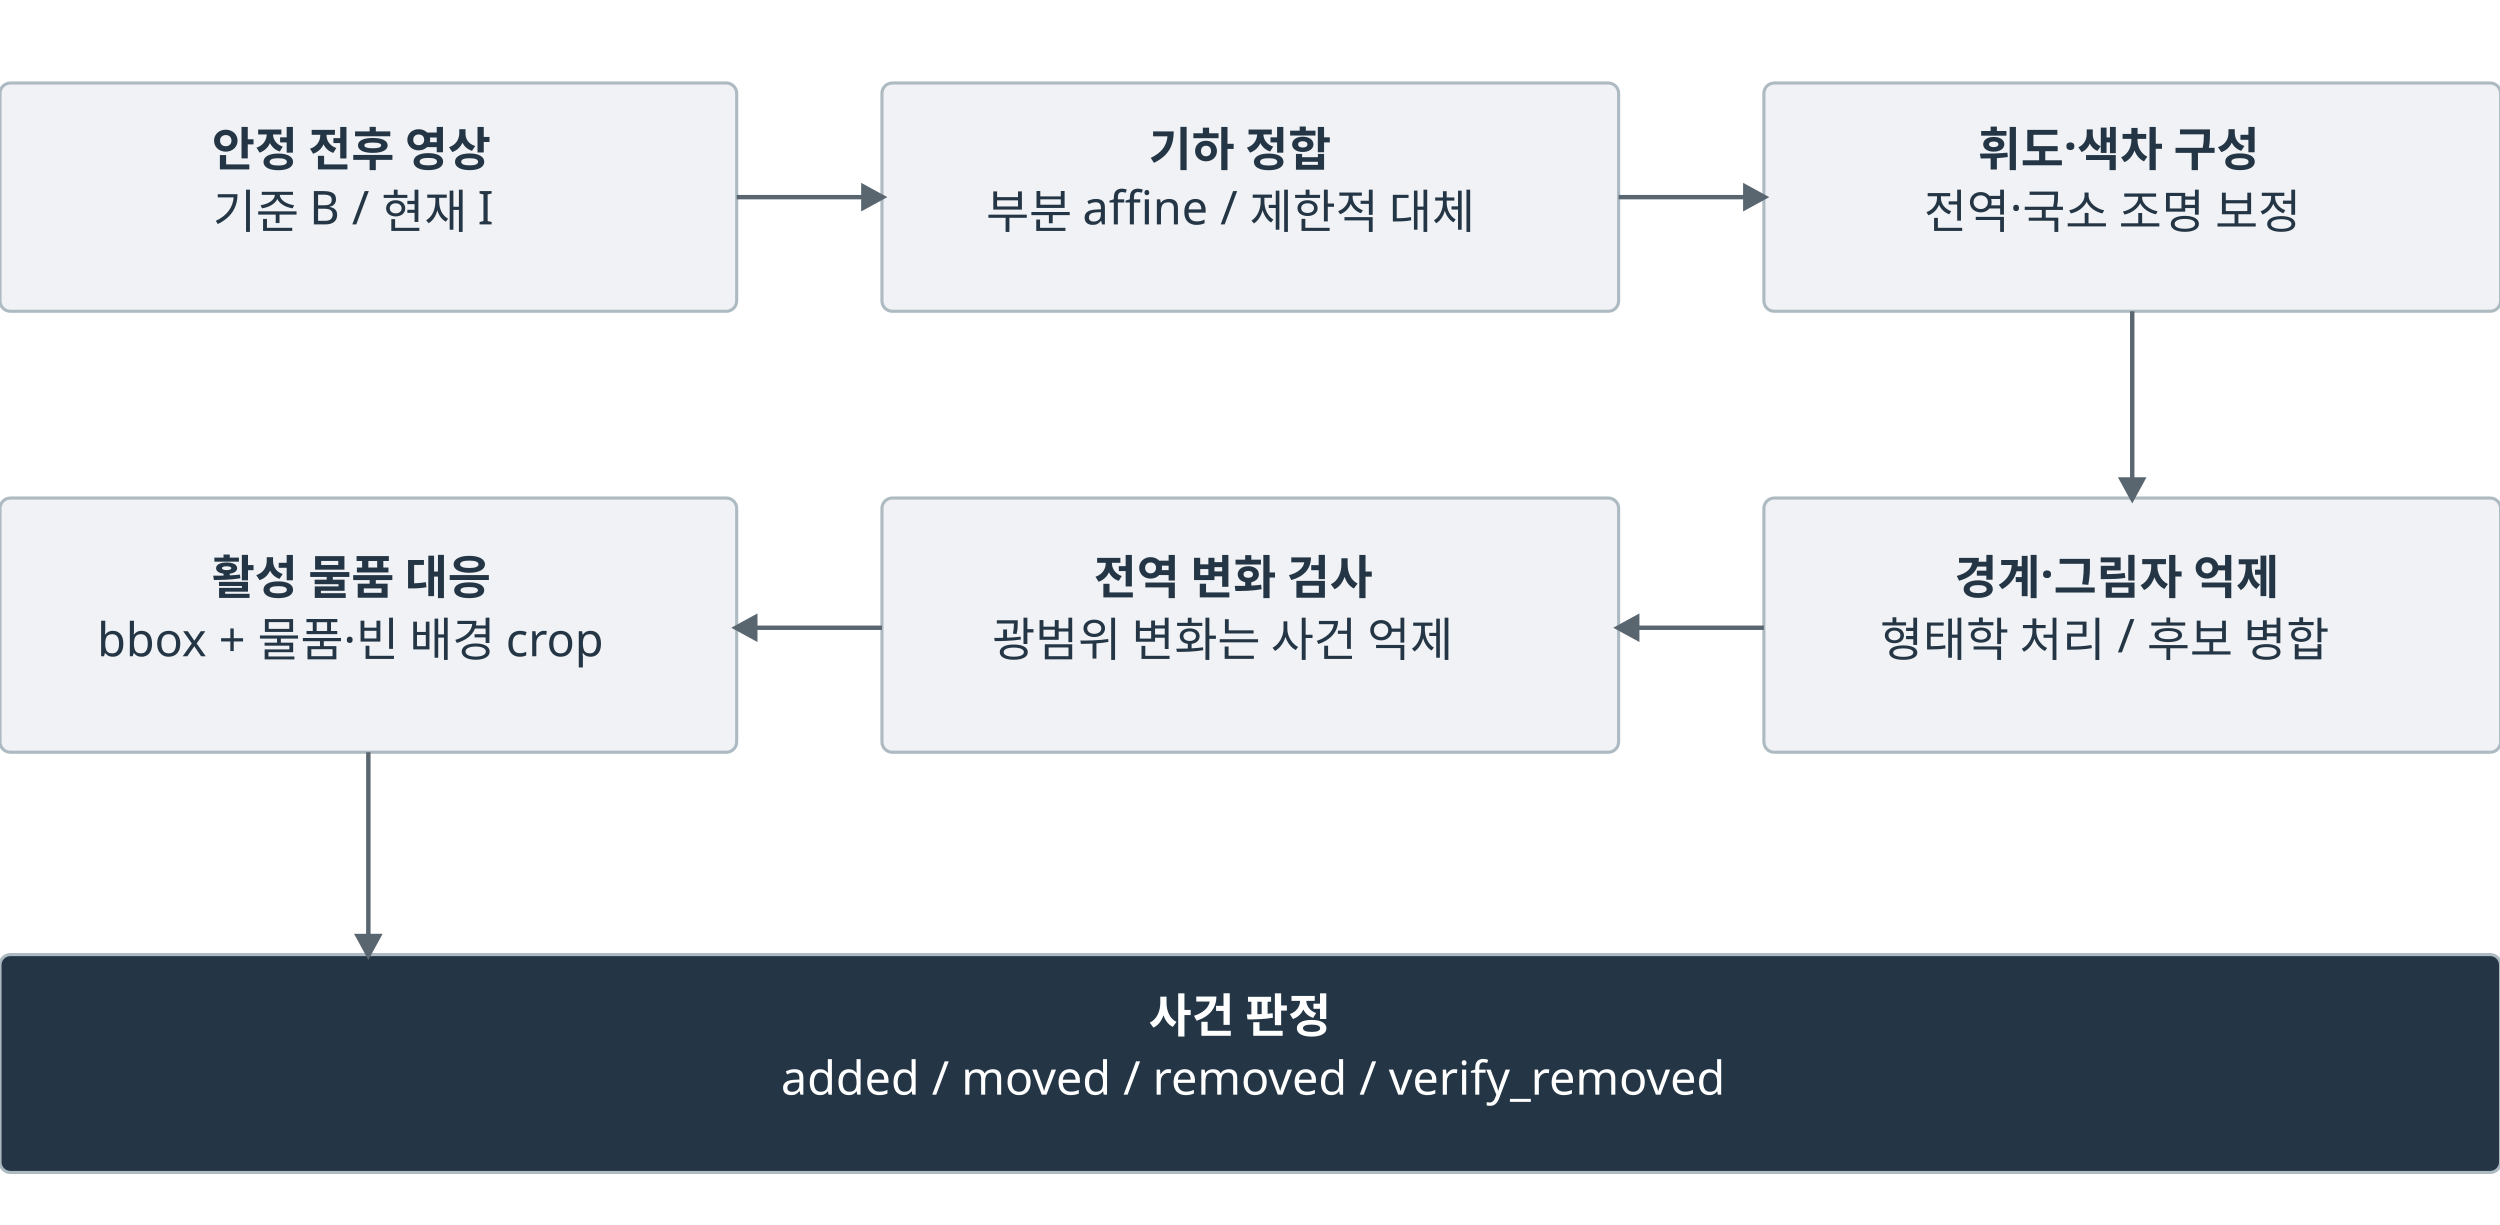
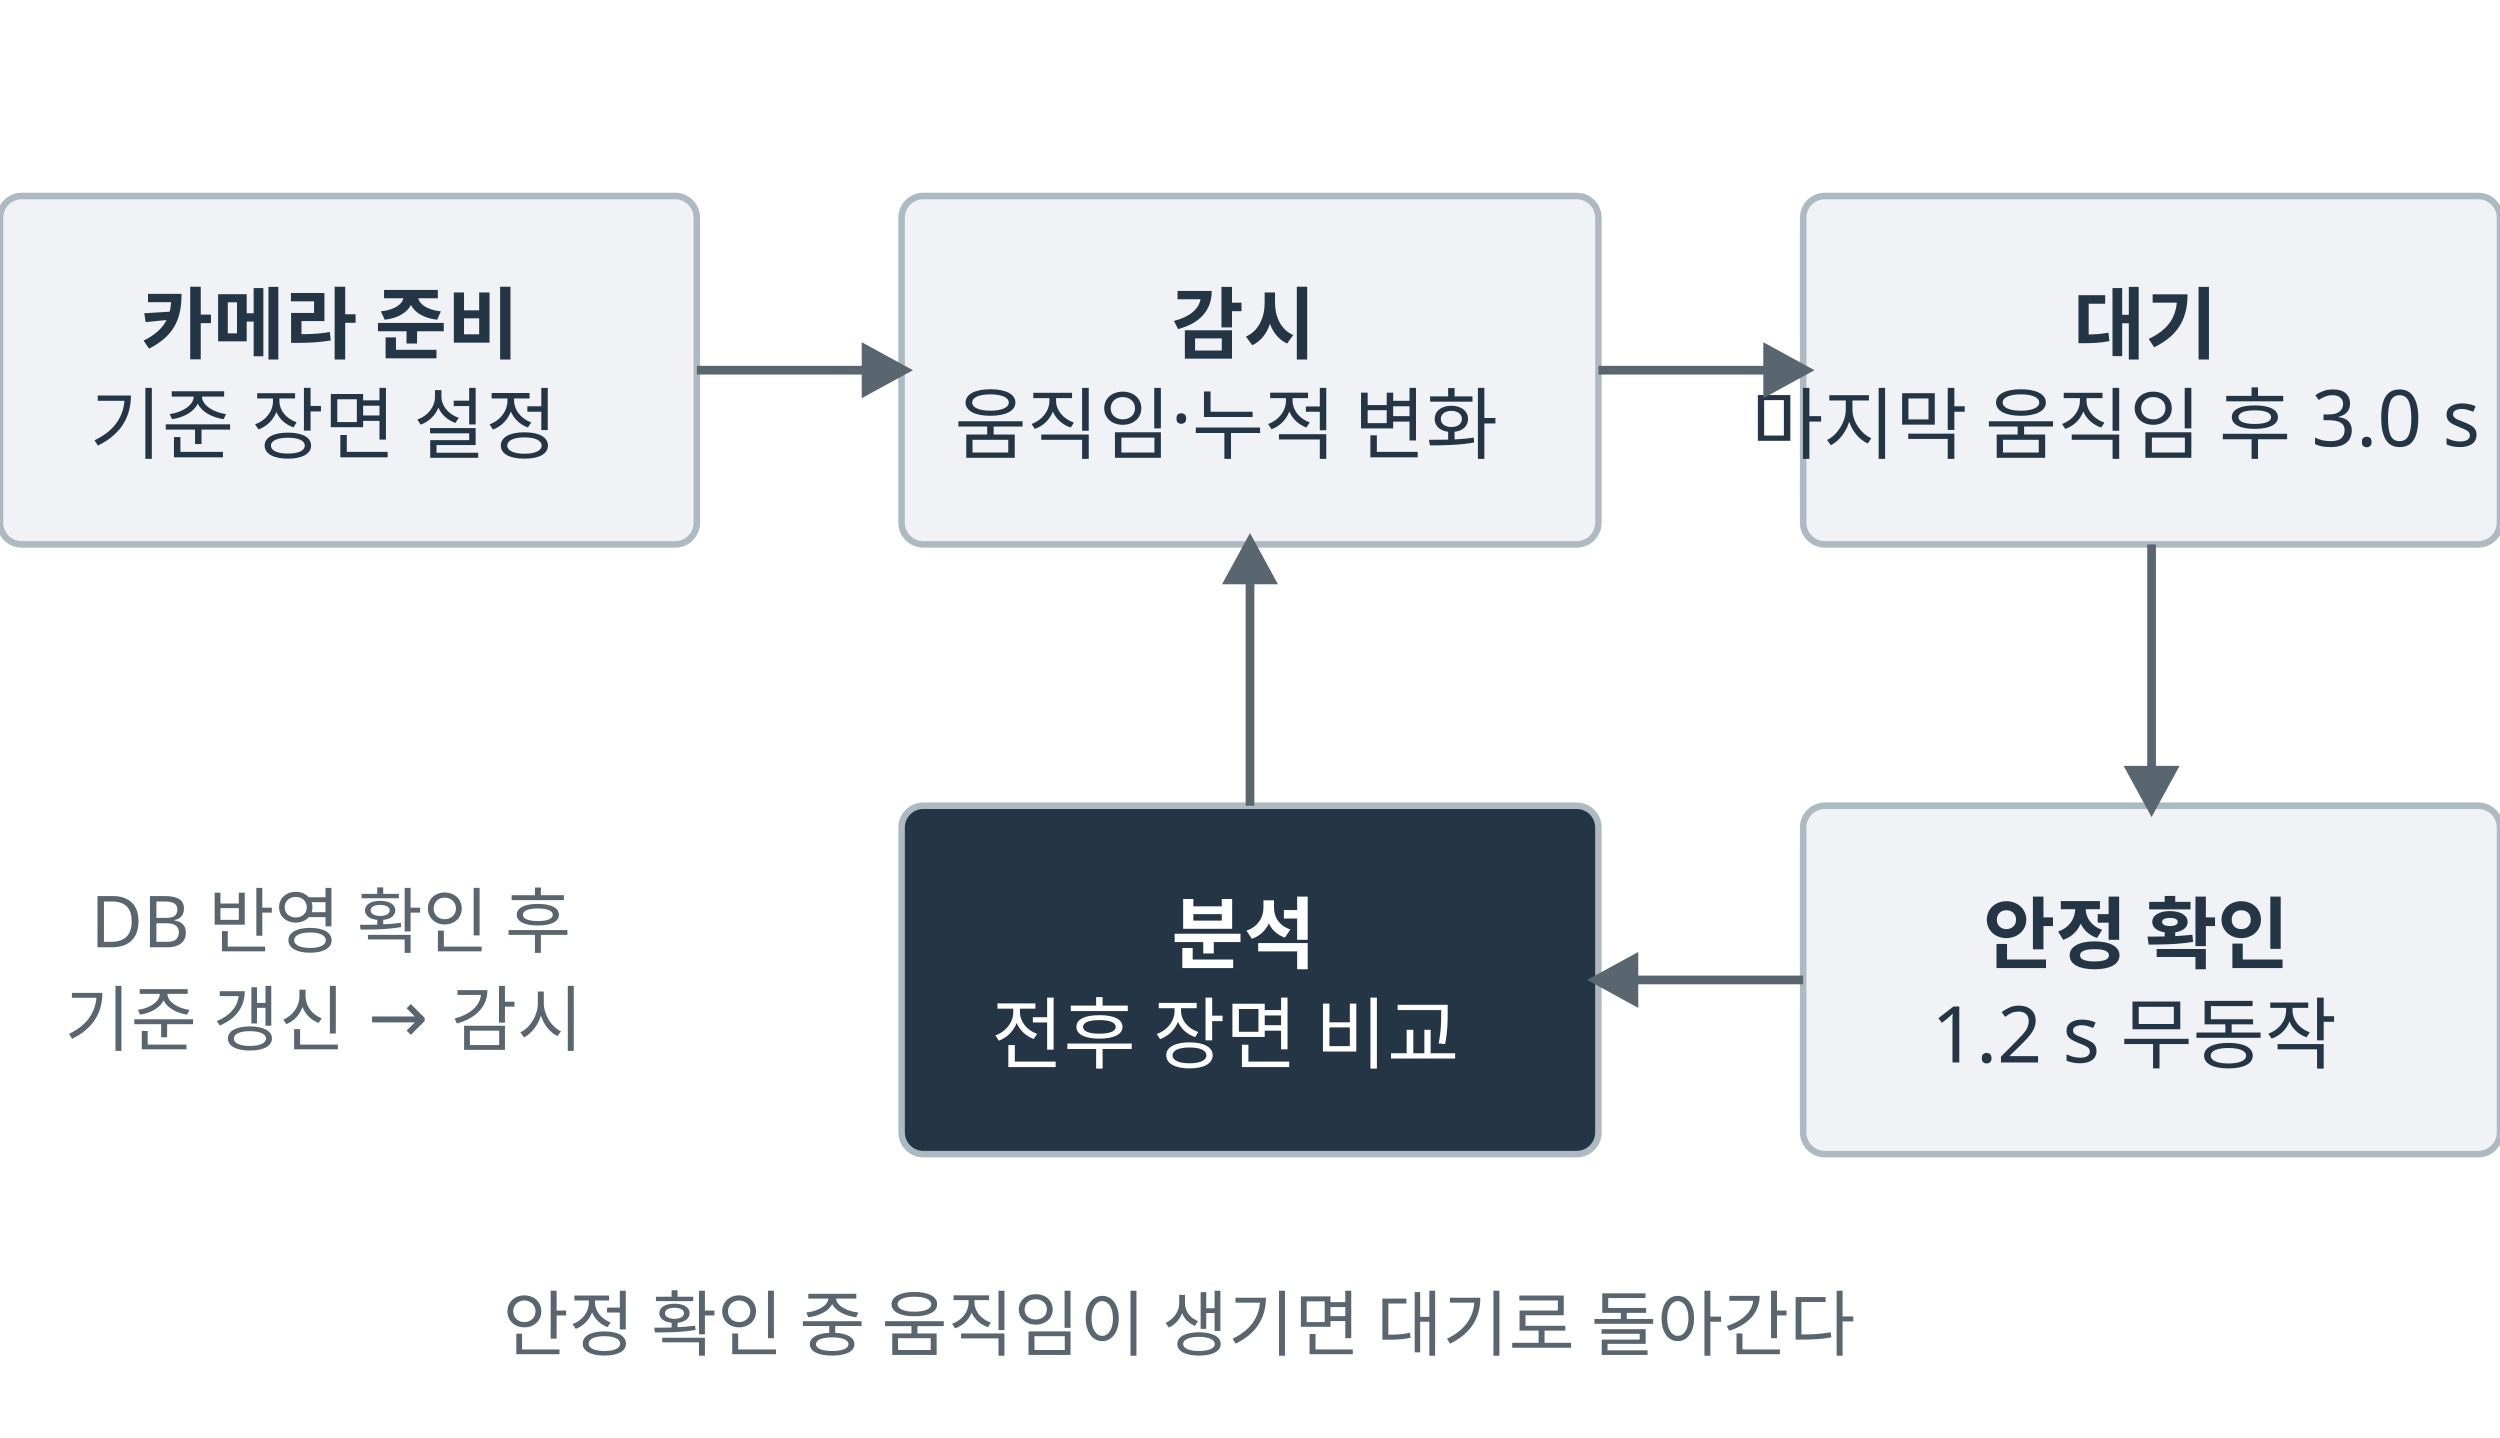
- <svg xmlns="http://www.w3.org/2000/svg" width="481.89" height="236" preserveAspectRatio="xMinYMin meet" viewBox="0 0 481 236" version="1.0" fill-rule="evenodd">
+ <svg xmlns="http://www.w3.org/2000/svg" width="229.606" height="132" preserveAspectRatio="xMinYMin meet" viewBox="0 0 229 132" version="1.0" fill-rule="evenodd">
  <clipPath id="clip">
-     <rect x="0" y="0" width="481.89" height="236" />
+     <rect x="0" y="0" width="229.606" height="132" />
  </clipPath>
-   <g id="group" transform="scale(1,-1) translate(0,-236)" style="clip-path: url(#clip)">
+   <g id="group" transform="scale(1,-1) translate(0,-132)" style="clip-path: url(#clip)">
    <g transform="">
-       <rect x="0" y="176" width="142" height="44" rx="2" ry="2" style="stroke: rgb(68%,73%,76%); stroke-linecap: butt; stroke-width: 0.6; fill: rgb(94%,95%,96%); fill-rule: evenodd;" />
-       <text x="40.836" y="204.0" style="font-family: Malgun Gothic; font-weight: bold; font-size: 9px;fill: rgb(14%,21%,27%); stroke:none;" transform="translate(0,408) scale(1,-1)">안정 전후 영상</text>
-       <text x="41.049" y="192.0" style="font-family: Malgun Gothic; font-size: 9px;fill: rgb(14%,21%,27%); stroke:none;" transform="translate(0,384) scale(1,-1)">기준 B / 현재 I</text>
-       <rect x="170" y="176" width="142" height="44" rx="2" ry="2" style="stroke: rgb(68%,73%,76%); stroke-linecap: butt; stroke-width: 0.6; fill: rgb(94%,95%,96%); fill-rule: evenodd;" />
-       <text x="221.418" y="204.0" style="font-family: Malgun Gothic; font-weight: bold; font-size: 9px;fill: rgb(14%,21%,27%); stroke:none;" transform="translate(0,408) scale(1,-1)">기하 정합</text>
-       <text x="190.085" y="192.0" style="font-family: Malgun Gothic; font-size: 9px;fill: rgb(14%,21%,27%); stroke:none;" transform="translate(0,384) scale(1,-1)">부분 affine / 제한적 대체</text>
-       <rect x="340" y="176" width="142" height="44" rx="2" ry="2" style="stroke: rgb(68%,73%,76%); stroke-linecap: butt; stroke-width: 0.6; fill: rgb(94%,95%,96%); fill-rule: evenodd;" />
-       <text x="381.24" y="204.0" style="font-family: Malgun Gothic; font-weight: bold; font-size: 9px;fill: rgb(14%,21%,27%); stroke:none;" transform="translate(0,408) scale(1,-1)">휘도·색차 구성</text>
-       <text x="370.852" y="192.0" style="font-family: Malgun Gothic; font-size: 9px;fill: rgb(14%,21%,27%); stroke:none;" transform="translate(0,384) scale(1,-1)">전역·국소 조명 보정</text>
-       <path d="M 142,198 L 170,198 Z" style="stroke: rgb(35%,40%,44%); stroke-linecap: butt; stroke-width: 0.85;" />
-       <polygon points="170 198, 166.49 199.918, 166.49 196.082" style="stroke: rgb(35%,40%,44%); stroke-linecap: butt; stroke-width: 1; fill: rgb(35%,40%,44%); fill-rule: evenodd;" />
-       <path d="M 312,198 L 340,198 Z" style="stroke: rgb(35%,40%,44%); stroke-linecap: butt; stroke-width: 0.85;" />
-       <polygon points="340 198, 336.49 199.918, 336.49 196.082" style="stroke: rgb(35%,40%,44%); stroke-linecap: butt; stroke-width: 1; fill: rgb(35%,40%,44%); fill-rule: evenodd;" />
-       <rect x="340" y="91" width="142" height="49" rx="2" ry="2" style="stroke: rgb(68%,73%,76%); stroke-linecap: butt; stroke-width: 0.6; fill: rgb(94%,95%,96%); fill-rule: evenodd;" />
-       <text x="376.74" y="121.5" style="font-family: Malgun Gothic; font-weight: bold; font-size: 9px;fill: rgb(14%,21%,27%); stroke:none;" transform="translate(0,243) scale(1,-1)">경계·그림자 억제</text>
-       <text x="362.39" y="109.5" style="font-family: Malgun Gothic; font-size: 9px;fill: rgb(14%,21%,27%); stroke:none;" transform="translate(0,219) scale(1,-1)">형태학 처리 / 후보 병합</text>
-       <rect x="170" y="91" width="142" height="49" rx="2" ry="2" style="stroke: rgb(68%,73%,76%); stroke-linecap: butt; stroke-width: 0.6; fill: rgb(94%,95%,96%); fill-rule: evenodd;" />
-       <text x="210.836" y="121.5" style="font-family: Malgun Gothic; font-weight: bold; font-size: 9px;fill: rgb(14%,21%,27%); stroke:none;" transform="translate(0,243) scale(1,-1)">전역 변화 검사</text>
-       <text x="191.254" y="109.5" style="font-family: Malgun Gothic; font-size: 9px;fill: rgb(14%,21%,27%); stroke:none;" transform="translate(0,219) scale(1,-1)">광범위 변화는 사건 억제</text>
-       <rect x="0" y="91" width="142" height="49" rx="2" ry="2" style="stroke: rgb(68%,73%,76%); stroke-linecap: butt; stroke-width: 0.6; fill: rgb(94%,95%,96%); fill-rule: evenodd;" />
-       <text x="40.836" y="121.5" style="font-family: Malgun Gothic; font-weight: bold; font-size: 9px;fill: rgb(14%,21%,27%); stroke:none;" transform="translate(0,243) scale(1,-1)">활성 물품 대응</text>
-       <text x="18.725" y="109.5" style="font-family: Malgun Gothic; font-size: 9px;fill: rgb(14%,21%,27%); stroke:none;" transform="translate(0,219) scale(1,-1)">bbox + 물품·빈 배경 crop</text>
-       <path d="M 411,176 L 411,140 Z" style="stroke: rgb(35%,40%,44%); stroke-linecap: butt; stroke-width: 0.85;" />
-       <polygon points="411 140, 412.918 143.51, 409.082 143.51" style="stroke: rgb(35%,40%,44%); stroke-linecap: butt; stroke-width: 1; fill: rgb(35%,40%,44%); fill-rule: evenodd;" />
-       <path d="M 340,115 L 312,115 Z" style="stroke: rgb(35%,40%,44%); stroke-linecap: butt; stroke-width: 0.85;" />
-       <polygon points="312 115, 315.51 113.082, 315.51 116.918" style="stroke: rgb(35%,40%,44%); stroke-linecap: butt; stroke-width: 1; fill: rgb(35%,40%,44%); fill-rule: evenodd;" />
-       <path d="M 170,115 L 142,115 Z" style="stroke: rgb(35%,40%,44%); stroke-linecap: butt; stroke-width: 0.85;" />
-       <polygon points="142 115, 145.51 113.082, 145.51 116.918" style="stroke: rgb(35%,40%,44%); stroke-linecap: butt; stroke-width: 1; fill: rgb(35%,40%,44%); fill-rule: evenodd;" />
-       <rect x="0" y="10" width="482" height="42" rx="2" ry="2" style="stroke: rgb(68%,73%,76%); stroke-linecap: butt; stroke-width: 0.6; fill: rgb(14%,21%,27%); fill-rule: evenodd;" />
-       <text x="221.418" y="37.0" style="font-family: Malgun Gothic; font-weight: bold; font-size: 9px;fill: rgb(100%,100%,100%); stroke:none;" transform="translate(0,74) scale(1,-1)">사건 판정</text>
-       <text x="150.534" y="25.0" style="font-family: Malgun Gothic; font-size: 9px;fill: rgb(100%,100%,100%); stroke:none;" transform="translate(0,50) scale(1,-1)">added / moved / removed / verify_removed</text>
-       <path d="M 71,91 L 71,52 Z" style="stroke: rgb(35%,40%,44%); stroke-linecap: butt; stroke-width: 0.85;" />
-       <polygon points="71 52, 72.918 55.51, 69.082 55.51" style="stroke: rgb(35%,40%,44%); stroke-linecap: butt; stroke-width: 1; fill: rgb(35%,40%,44%); fill-rule: evenodd;" />
+       <rect x="0" y="82" width="64" height="32" rx="2" ry="2" style="stroke: rgb(68%,73%,76%); stroke-linecap: butt; stroke-width: 0.6; fill: rgb(94%,95%,96%); fill-rule: evenodd;" />
+       <text x="12.921" y="100.38" style="font-family: Malgun Gothic; font-weight: bold; font-size: 7.2px;fill: rgb(14%,21%,27%); stroke:none;" transform="translate(0,200) scale(1,-1)">카메라 준비</text>
+       <text x="8.241" y="90.58" style="font-family: Malgun Gothic; font-size: 7.2px;fill: rgb(14%,21%,27%); stroke:none;" transform="translate(0,181) scale(1,-1)">기준 장면 설정</text>
+       <rect x="82.803" y="82" width="64" height="32" rx="2" ry="2" style="stroke: rgb(68%,73%,76%); stroke-linecap: butt; stroke-width: 0.6; fill: rgb(94%,95%,96%); fill-rule: evenodd;" />
+       <text x="107.603" y="100.38" style="font-family: Malgun Gothic; font-weight: bold; font-size: 7.2px;fill: rgb(14%,21%,27%); stroke:none;" transform="translate(0,200) scale(1,-1)">감시</text>
+       <text x="87.663" y="90.58" style="font-family: Malgun Gothic; font-size: 7.2px;fill: rgb(14%,21%,27%); stroke:none;" transform="translate(0,181) scale(1,-1)">움직임·누적 변화</text>
+       <rect x="165.606" y="82" width="64.0" height="32" rx="2" ry="2" style="stroke: rgb(68%,73%,76%); stroke-linecap: butt; stroke-width: 0.6; fill: rgb(94%,95%,96%); fill-rule: evenodd;" />
+       <text x="190.406" y="100.38" style="font-family: Malgun Gothic; font-weight: bold; font-size: 7.2px;fill: rgb(14%,21%,27%); stroke:none;" transform="translate(0,200) scale(1,-1)">대기</text>
+       <text x="160.822" y="90.58" style="font-family: Malgun Gothic; font-size: 7.2px;fill: rgb(14%,21%,27%); stroke:none;" transform="translate(0,181) scale(1,-1)">마지막 움직임 후 3.0 s</text>
+       <rect x="165.606" y="26" width="64.0" height="32" rx="2" ry="2" style="stroke: rgb(68%,73%,76%); stroke-linecap: butt; stroke-width: 0.6; fill: rgb(94%,95%,96%); fill-rule: evenodd;" />
+       <text x="182.127" y="44.38" style="font-family: Malgun Gothic; font-weight: bold; font-size: 7.2px;fill: rgb(14%,21%,27%); stroke:none;" transform="translate(0,88) scale(1,-1)">안정 확인</text>
+       <text x="177.381" y="34.58" style="font-family: Malgun Gothic; font-size: 7.2px;fill: rgb(14%,21%,27%); stroke:none;" transform="translate(0,69) scale(1,-1)">1.2 s 무동작</text>
+       <rect x="82.803" y="26" width="64" height="32" rx="2" ry="2" style="stroke: rgb(68%,73%,76%); stroke-linecap: butt; stroke-width: 0.6; fill: rgb(14%,21%,27%); fill-rule: evenodd;" />
+       <text x="107.603" y="44.38" style="font-family: Malgun Gothic; font-weight: bold; font-size: 7.2px;fill: rgb(100%,100%,100%); stroke:none;" transform="translate(0,88) scale(1,-1)">분석</text>
+       <text x="91.045" y="34.58" style="font-family: Malgun Gothic; font-size: 7.2px;fill: rgb(100%,100%,100%); stroke:none;" transform="translate(0,69) scale(1,-1)">전후 장면 비교</text>
+       <path d="M 64,98 L 82.803,98 Z" style="stroke: rgb(35%,40%,44%); stroke-linecap: butt; stroke-width: 0.8;" />
+       <polygon points="82.803 98, 79.644 99.726, 79.644 96.274" style="stroke: rgb(35%,40%,44%); stroke-linecap: butt; stroke-width: 1; fill: rgb(35%,40%,44%); fill-rule: evenodd;" />
+       <path d="M 146.803,98 L 165.606,98 Z" style="stroke: rgb(35%,40%,44%); stroke-linecap: butt; stroke-width: 0.8;" />
+       <polygon points="165.606 98, 162.447 99.726, 162.447 96.274" style="stroke: rgb(35%,40%,44%); stroke-linecap: butt; stroke-width: 1; fill: rgb(35%,40%,44%); fill-rule: evenodd;" />
+       <path d="M 197.606,82 L 197.606,58 Z" style="stroke: rgb(35%,40%,44%); stroke-linecap: butt; stroke-width: 0.8;" />
+       <polygon points="197.606 58, 199.332 61.159, 195.88 61.159" style="stroke: rgb(35%,40%,44%); stroke-linecap: butt; stroke-width: 1; fill: rgb(35%,40%,44%); fill-rule: evenodd;" />
+       <path d="M 165.606,42 L 146.803,42 Z" style="stroke: rgb(35%,40%,44%); stroke-linecap: butt; stroke-width: 0.8;" />
+       <polygon points="146.803 42, 149.962 40.274, 149.962 43.726" style="stroke: rgb(35%,40%,44%); stroke-linecap: butt; stroke-width: 1; fill: rgb(35%,40%,44%); fill-rule: evenodd;" />
+       <path d="M 114.803,58 L 114.803,82 Z" style="stroke: rgb(35%,40%,44%); stroke-linecap: butt; stroke-width: 0.8;" />
+       <polygon points="114.803 82, 113.077 78.841, 116.529 78.841" style="stroke: rgb(35%,40%,44%); stroke-linecap: butt; stroke-width: 1; fill: rgb(35%,40%,44%); fill-rule: evenodd;" />
+       <text x="8.313" y="45.0" style="font-family: Malgun Gothic; font-size: 6.6px;fill: rgb(35%,40%,44%); stroke:none;" transform="translate(0,90) scale(1,-1)">DB 반영 확인 후</text>
+       <text x="5.932" y="36.0" style="font-family: Malgun Gothic; font-size: 6.6px;fill: rgb(35%,40%,44%); stroke:none;" transform="translate(0,72) scale(1,-1)">기준 갱신 → 감시</text>
+       <text x="46.167" y="8" style="font-family: Malgun Gothic; font-size: 6.6px;fill: rgb(35%,40%,44%); stroke:none;" transform="translate(0,16) scale(1,-1)">안정 확인 중 움직임이 생기면 대기로 돌아간다</text>
    </g>
  </g>
</svg>
